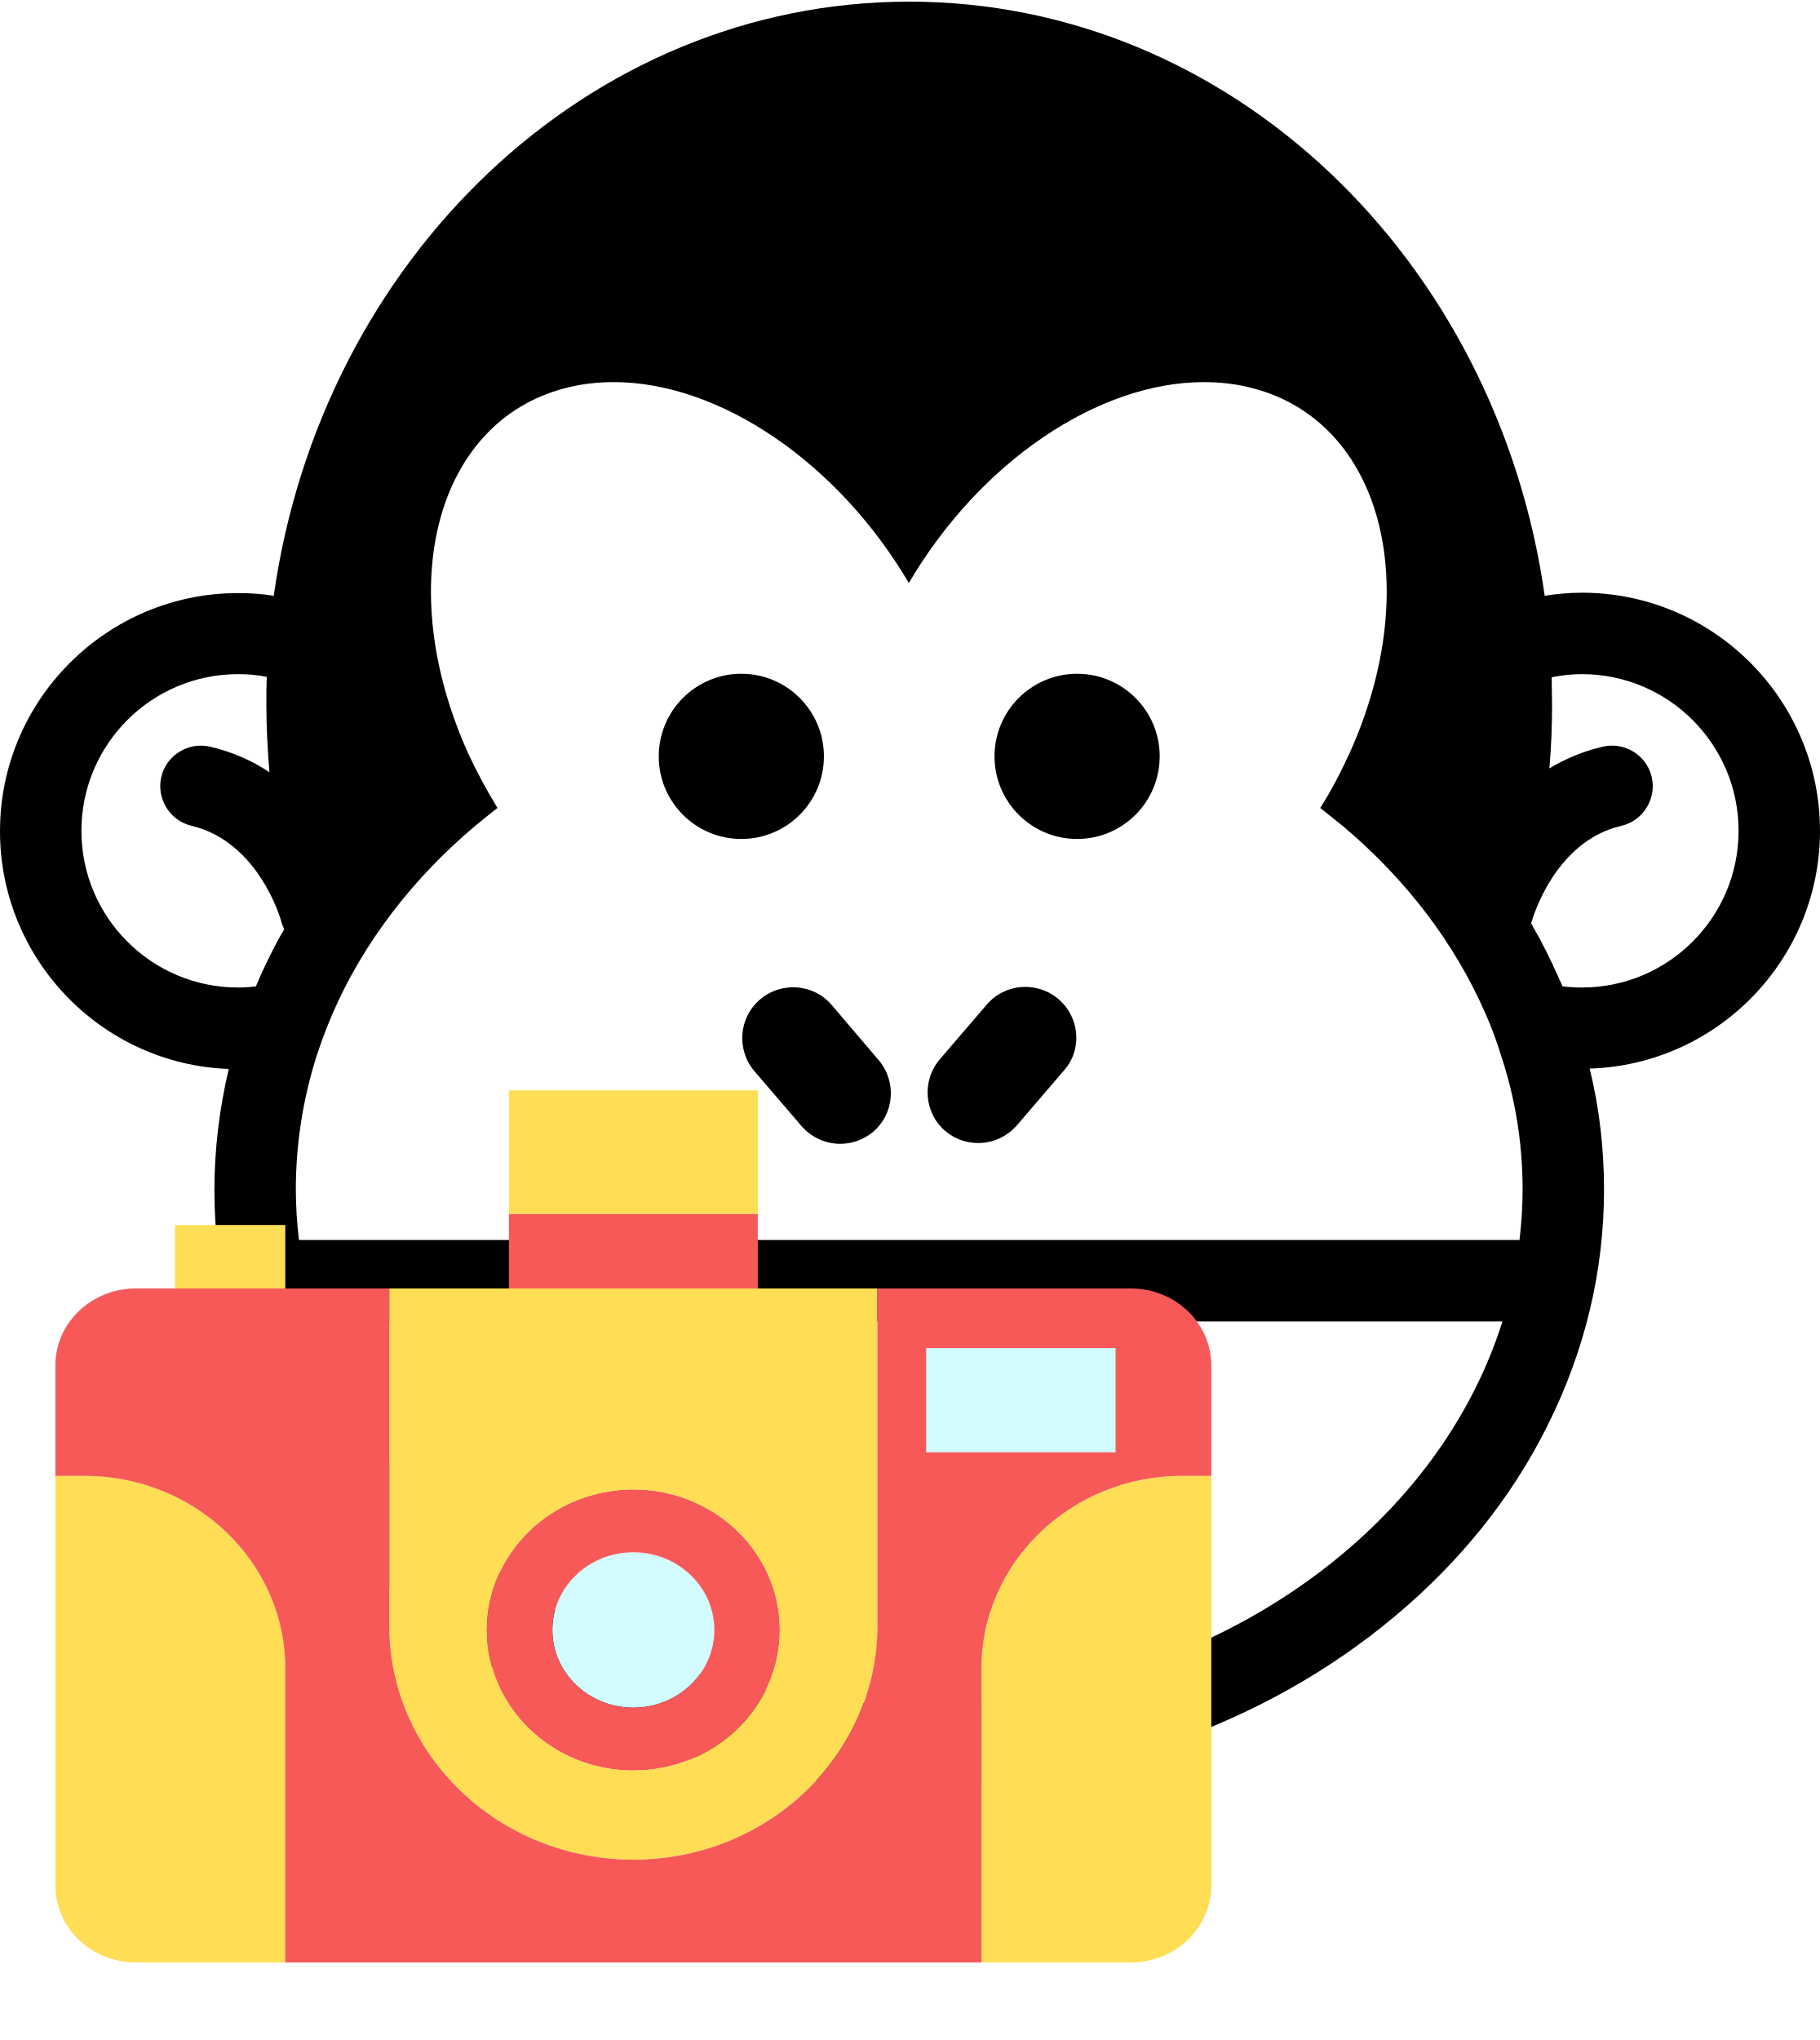
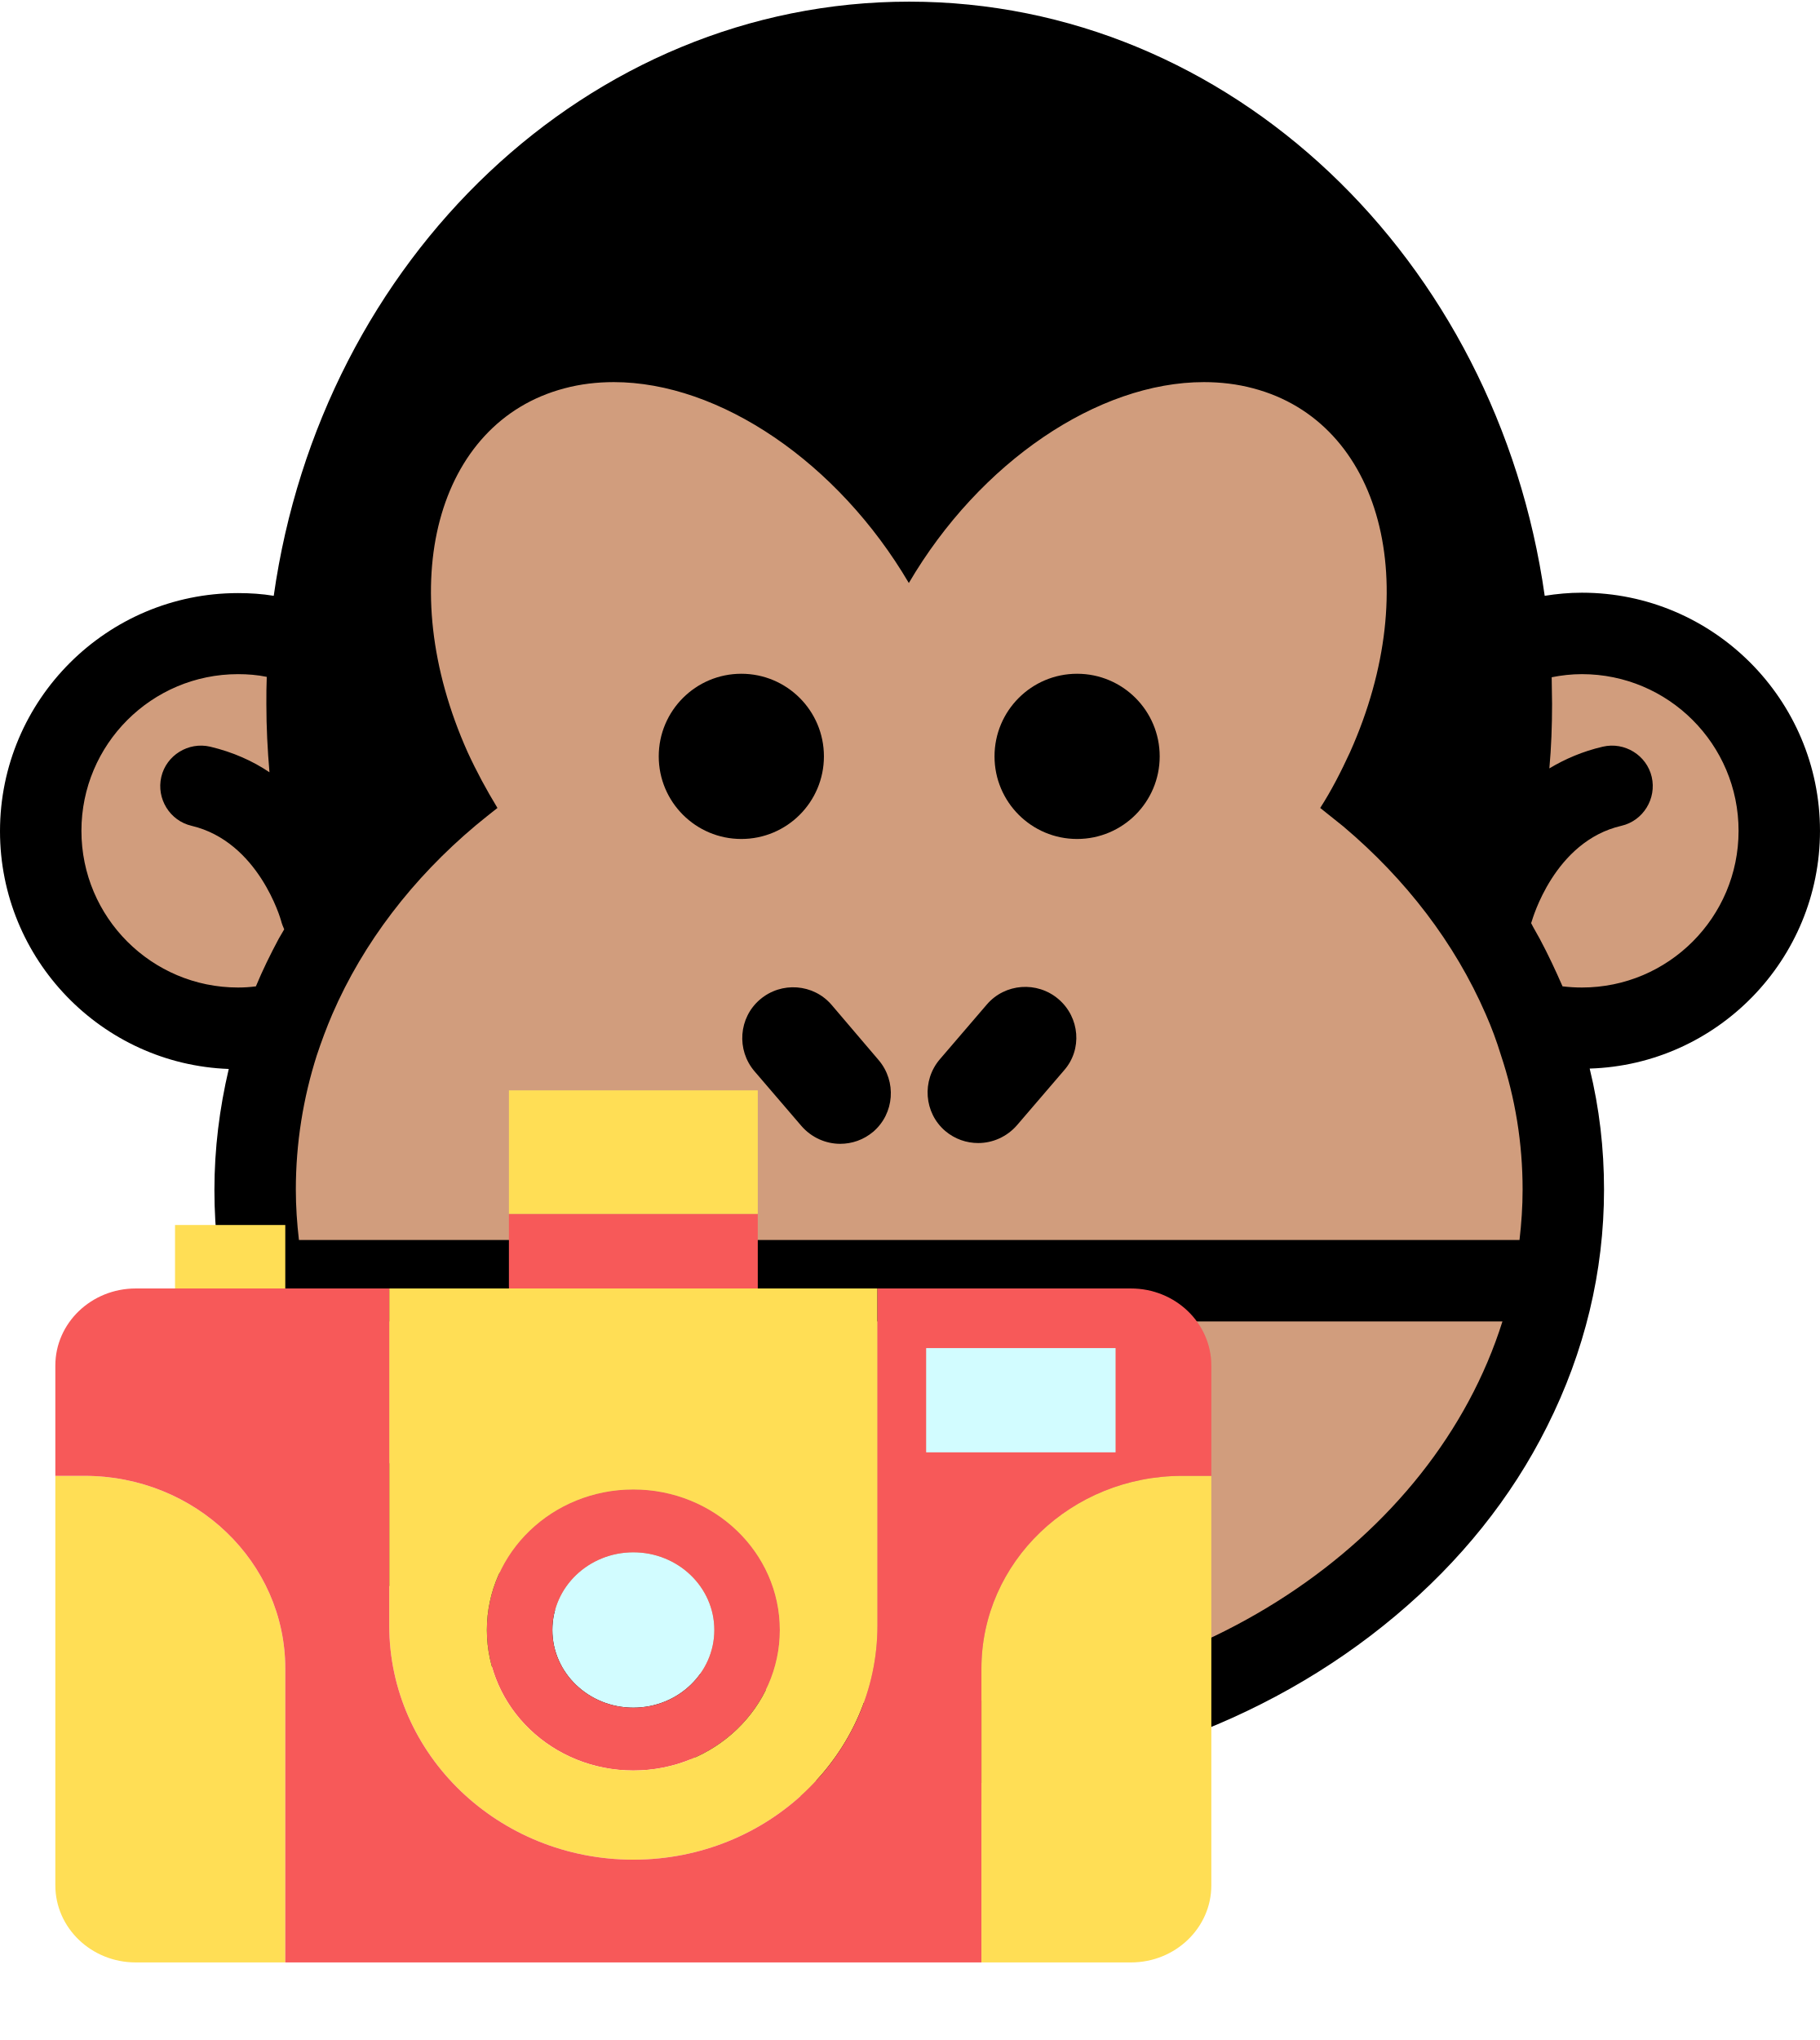
<svg xmlns="http://www.w3.org/2000/svg" version="1.1" id="Capa_1" x="0px" y="0px" width="469.4" height="526" viewBox="0 0 469.4 526" xml:space="preserve">
  <defs id="defs9771" />
+   <path style="fill:#d19d7d;fill-opacity:1;fill-rule:evenodd;stroke:none;stroke-width:1.352px;stroke-linecap:butt;stroke-linejoin:miter;stroke-opacity:1" d="m 235.943,39.62 a 168.639,213.391 0 0 0 -154.271,127.529 47.808,50.543 0 0 0 -20.51,-4.957 47.808,50.543 0 0 0 -47.809,50.543 47.808,50.543 0 0 0 47.809,50.543 47.808,50.543 0 0 0 6.416,-0.518 168.639,213.391 0 0 0 168.365,203.643 168.639,213.391 0 0 0 168.309,-205.023 47.808,50.543 0 0 0 2.992,0.158 47.808,50.543 0 0 0 47.809,-50.543 47.808,50.543 0 0 0 -47.809,-50.543 47.808,50.543 0 0 0 -18.156,3.828 A 168.639,213.391 0 0 0 235.943,39.62 Z" id="path3395" />
  <g id="g9727" transform="translate(0,-4.225562)">
    <path d="m 469.4,218.45 c 0,-33.8 -27.5,-61.4 -61.4,-61.4 -3.3,0 -6.5,0.3 -9.6,0.8 -12.3,-86.8 -81,-153.2 -163.9,-153.2 -82.9,0 -151.6,66.4 -163.9,153.2 -3,-0.5 -6.1,-0.7 -9.2,-0.7 -33.8,0 -61.4,27.5 -61.4,61.4 0,33 26.2,60.1 59,61.3 -2.4,10.2 -3.7,20.601 -3.7,31.2 0,21.199 4.9,41.8 14.7,61.1 9.3,18.4 22.4,34.8 39.1,48.8 33.6,28.2 78.2,43.801 125.3,43.801 47.1,0 91.8,-15.601 125.5,-43.9 16.7,-14 29.899,-30.4 39.1,-48.8 9.7,-19.301 14.7,-39.9 14.7,-61.1 0,-10.601 -1.2,-21 -3.7,-31.201 32.9,-1 59.4,-28.1 59.4,-61.3 z m -76.7,92.501 c 0,4.399 -0.3,8.699 -0.8,13 l -50.4,0 -214,0 -50.4,0 c -0.5,-4.301 -0.8,-8.601 -0.8,-13 0,-12 1.9,-23.601 5.4,-34.601 1.2,-3.601 2.5,-7.101 4,-10.601 8,-18.5 20.8,-35.1 37,-48.699 1.8,-1.5 3.7,-3 5.6,-4.5 -2.8,-4.6 -5.4,-9.4 -7.7,-14.4 -19.3,-43.1 -8.1,-85.1 25,-93.8 4.1,-1.1 8.4,-1.6 12.7,-1.6 27.3,0 57.8,20.7 76.1,51.8 18.3,-31.2 48.8,-51.8 76.1,-51.8 4.3,0 8.601,0.5 12.7,1.6 33.1,8.7 44.3,50.7 25,93.8 -2.3,5 -4.8,9.9 -7.7,14.4 2,1.6 4,3.2 6,4.8 16.101,13.6 28.7,30 36.7,48.399 1.5,3.4 2.8,6.9 3.9,10.5 3.7,11.101 5.6,22.702 5.6,34.702 z m -237.2,34 158.101,0 73.899,0 c -17.899,56.8 -79.6,98.699 -153,98.699 -73.4,0 -135.1,-41.899 -153,-98.699 l 74,0 0,0 z M 61.4,258.85 c -22.3,0 -40.4,-18.101 -40.4,-40.4 0,-22.3 18.1,-40.4 40.4,-40.4 2.5,0 5,0.2 7.4,0.7 -0.1,2.3 -0.1,4.6 -0.1,7 0,6 0.3,11.8 0.8,17.6 -4.3,-2.9 -9.4,-5.2 -15.3,-6.6 -5.6,-1.3 -11.3,2.2 -12.6,7.8 -1.3,5.6 2.2,11.3 7.8,12.6 17.3,4.1 23,24.1 23.1,24.5 0.2,0.801 0.5,1.5 0.8,2.2 -0.5,0.8 -0.9,1.601 -1.4,2.399 -2.2,4.101 -4.2,8.201 -5.9,12.301 -1.5,0.2 -3,0.3 -4.6,0.3 z m 346.6,0 c -1.7,0 -3.3,-0.101 -5,-0.3 -1.8,-4.1 -3.7,-8.2 -5.899,-12.301 -0.7,-1.299 -1.5,-2.6 -2.2,-4 0.1,-0.199 0.1,-0.399 0.2,-0.6 0.1,-0.199 5.699,-20.5 23.1,-24.5 5.6,-1.3 9.1,-7 7.8,-12.6 -1.3,-5.6 -7,-9.1 -12.6,-7.8 -5.2,1.2 -9.8,3.2 -13.8,5.6 0.5,-5.5 0.699,-11 0.699,-16.6 0,-2.3 -0.1,-4.6 -0.1,-6.9 2.5,-0.5 5.1,-0.8 7.8,-0.8 22.3,0 40.4,18.1 40.4,40.4 0,22.301 -18.1,40.401 -40.4,40.401 z" id="path9729" />
    <path d="m 214.5,263.35 c -4.7,-5.5 -13,-6.101 -18.5,-1.399 -5.5,4.699 -6.1,13 -1.4,18.5 l 12.1,14.1 c 2.6,3 6.3,4.6 10,4.6 3,0 6,-1 8.5,-3.1 5.5,-4.7 6.1,-13 1.4,-18.5 L 214.5,263.35 Z" id="path9731" />
    <path d="m 273,261.85 c -5.5,-4.7 -13.8,-4.101 -18.5,1.399 l -12.1,14.101 c -4.7,5.5 -4.1,13.8 1.4,18.5 2.5,2.101 5.5,3.101 8.5,3.101 3.699,0 7.399,-1.601 10,-4.601 l 12.1,-14.101 c 4.8,-5.399 4.1,-13.699 -1.4,-18.399 z" id="path9733" />
    <circle cx="191.2" cy="199.25" r="21.3" id="circle9735" />
    <circle cx="277.801" cy="199.25" r="21.3" id="circle9737" />
  </g>
  <g id="g9739" transform="translate(0,-4.225562)" />
  <g id="g9741" transform="translate(0,-4.225562)" />
  <g id="g9743" transform="translate(0,-4.225562)" />
  <g id="g9745" transform="translate(0,-4.225562)" />
  <g id="g9747" transform="translate(0,-4.225562)" />
  <g id="g9749" transform="translate(0,-4.225562)" />
  <g id="g9751" transform="translate(0,-4.225562)" />
  <g id="g9753" transform="translate(0,-4.225562)" />
  <g id="g9755" transform="translate(0,-4.225562)" />
  <g id="g9757" transform="translate(0,-4.225562)" />
  <g id="g9759" transform="translate(0,-4.225562)" />
  <g id="g9761" transform="translate(0,-4.225562)" />
  <g id="g9763" transform="translate(0,-4.225562)" />
  <g id="g9765" transform="translate(0,-4.225562)" />
  <g id="g9767" transform="translate(0,-4.225562)" />
  <g transform="matrix(0.7184271,0,0,0.6891223,14.27161,250.5782)" id="g10741">
    <rect x="42.97" y="94.728" style="fill:#ffde55" width="39.58" height="23.75" id="rect10743" />
    <polygon style="fill:#f75959" points="163.405,90.569 251.605,90.569 252.175,90.569 252.175,118.478 182.345,118.478 162.835,118.478 162.835,90.569 " id="polygon10745" />
    <polygon style="fill:#ffde55" points="251.605,90.569 163.405,90.569 162.835,90.569 162.835,44.352 252.175,44.352 252.175,90.569 " id="polygon10747" />
    <path style="fill:#d2fcff" d="m 207.5,217.188 c 16.06,0 29.08,13.01 29.08,29.07 0,16.06 -13.02,29.07 -29.08,29.07 -16.05,0 -29.07,-13.01 -29.07,-29.07 0,-16.06 13.02,-29.07 29.07,-29.07 z" id="path10749" />
    <path style="fill:#f75959" d="m 207.5,193.678 c 29.04,0 52.59,23.54 52.59,52.58 0,29.04 -23.55,52.58 -52.59,52.58 -29.04,0 -52.58,-23.54 -52.58,-52.58 0,-29.04 23.54,-52.58 52.58,-52.58 z m 29.08,52.58 c 0,-16.06 -13.02,-29.07 -29.08,-29.07 -16.05,0 -29.07,13.01 -29.07,29.07 0,16.06 13.02,29.07 29.07,29.07 16.06,0 29.08,-13.01 29.08,-29.07 z" id="path10751" />
    <path style="fill:#ffde55" d="m 295.14,118.478 0,126.08 c 0,48.4 -39.24,87.64 -87.64,87.64 -48.39,0 -87.63,-39.24 -87.63,-87.64 l 0,-126.08 155.76,0 19.51,0 z m -35.05,127.78 c 0,-29.04 -23.55,-52.58 -52.59,-52.58 -29.04,0 -52.58,23.54 -52.58,52.58 0,29.04 23.54,52.58 52.58,52.58 29.04,0 52.59,-23.54 52.59,-52.58 z" id="path10753" />
    <path style="fill:#ffde55" d="m 415,188.588 0,153.2 c 0,15.94 -12.92,28.86 -28.86,28.86 l -53.68,0 0,-1.13 0,-108.83 c 0,-39.82 32.28,-72.1 72.1,-72.1 l 10.44,0 0,0 z" id="path10755" />
    <path style="fill:#ffde55" d="m 82.55,369.518 0,1.13 -53.69,0 C 12.93,370.648 0,357.728 0,341.788 l 0,-153.2 10.45,0 c 39.82,0 72.1,32.28 72.1,72.1 0,0 0,108.83 0,108.83 z" id="path10757" />
    <path style="fill:#f75959" d="m 415,147.338 0,41.25 -10.44,0 c -39.82,0 -72.1,32.28 -72.1,72.1 l 0,108.83 0,1.13 -249.91,0 0,-1.13 0,-108.83 c 0,-39.82 -32.28,-72.1 -72.1,-72.1 l -10.45,0 0,-41.25 c 0,-15.94 12.93,-28.86 28.86,-28.86 l 14.11,0 39.58,0 37.32,0 0,126.08 c 0,48.4 39.24,87.64 87.63,87.64 48.4,0 87.64,-39.24 87.64,-87.64 l 0,-126.08 69.83,0 21.17,0 c 15.94,0 28.86,12.92 28.86,28.86 z" id="path10759" />
    <rect x="312.62" y="140.788" style="fill:#d2fcff" width="68" height="39" id="rect10761" />
  </g>
  <g transform="matrix(0.7184271,0,0,0.6891223,14.27161,250.5782)" id="g10763" />
  <g transform="matrix(0.7184271,0,0,0.6891223,14.27161,250.5782)" id="g10765" />
  <g transform="matrix(0.7184271,0,0,0.6891223,14.27161,250.5782)" id="g10767" />
  <g transform="matrix(0.7184271,0,0,0.6891223,14.27161,250.5782)" id="g10769" />
  <g transform="matrix(0.7184271,0,0,0.6891223,14.27161,250.5782)" id="g10771" />
  <g transform="matrix(0.7184271,0,0,0.6891223,14.27161,250.5782)" id="g10773" />
  <g transform="matrix(0.7184271,0,0,0.6891223,14.27161,250.5782)" id="g10775" />
  <g transform="matrix(0.7184271,0,0,0.6891223,14.27161,250.5782)" id="g10777" />
  <g transform="matrix(0.7184271,0,0,0.6891223,14.27161,250.5782)" id="g10779" />
  <g transform="matrix(0.7184271,0,0,0.6891223,14.27161,250.5782)" id="g10781" />
  <g transform="matrix(0.7184271,0,0,0.6891223,14.27161,250.5782)" id="g10783" />
  <g transform="matrix(0.7184271,0,0,0.6891223,14.27161,250.5782)" id="g10785" />
  <g transform="matrix(0.7184271,0,0,0.6891223,14.27161,250.5782)" id="g10787" />
  <g transform="matrix(0.7184271,0,0,0.6891223,14.27161,250.5782)" id="g10789" />
  <g transform="matrix(0.7184271,0,0,0.6891223,14.27161,250.5782)" id="g10791" />
</svg>
